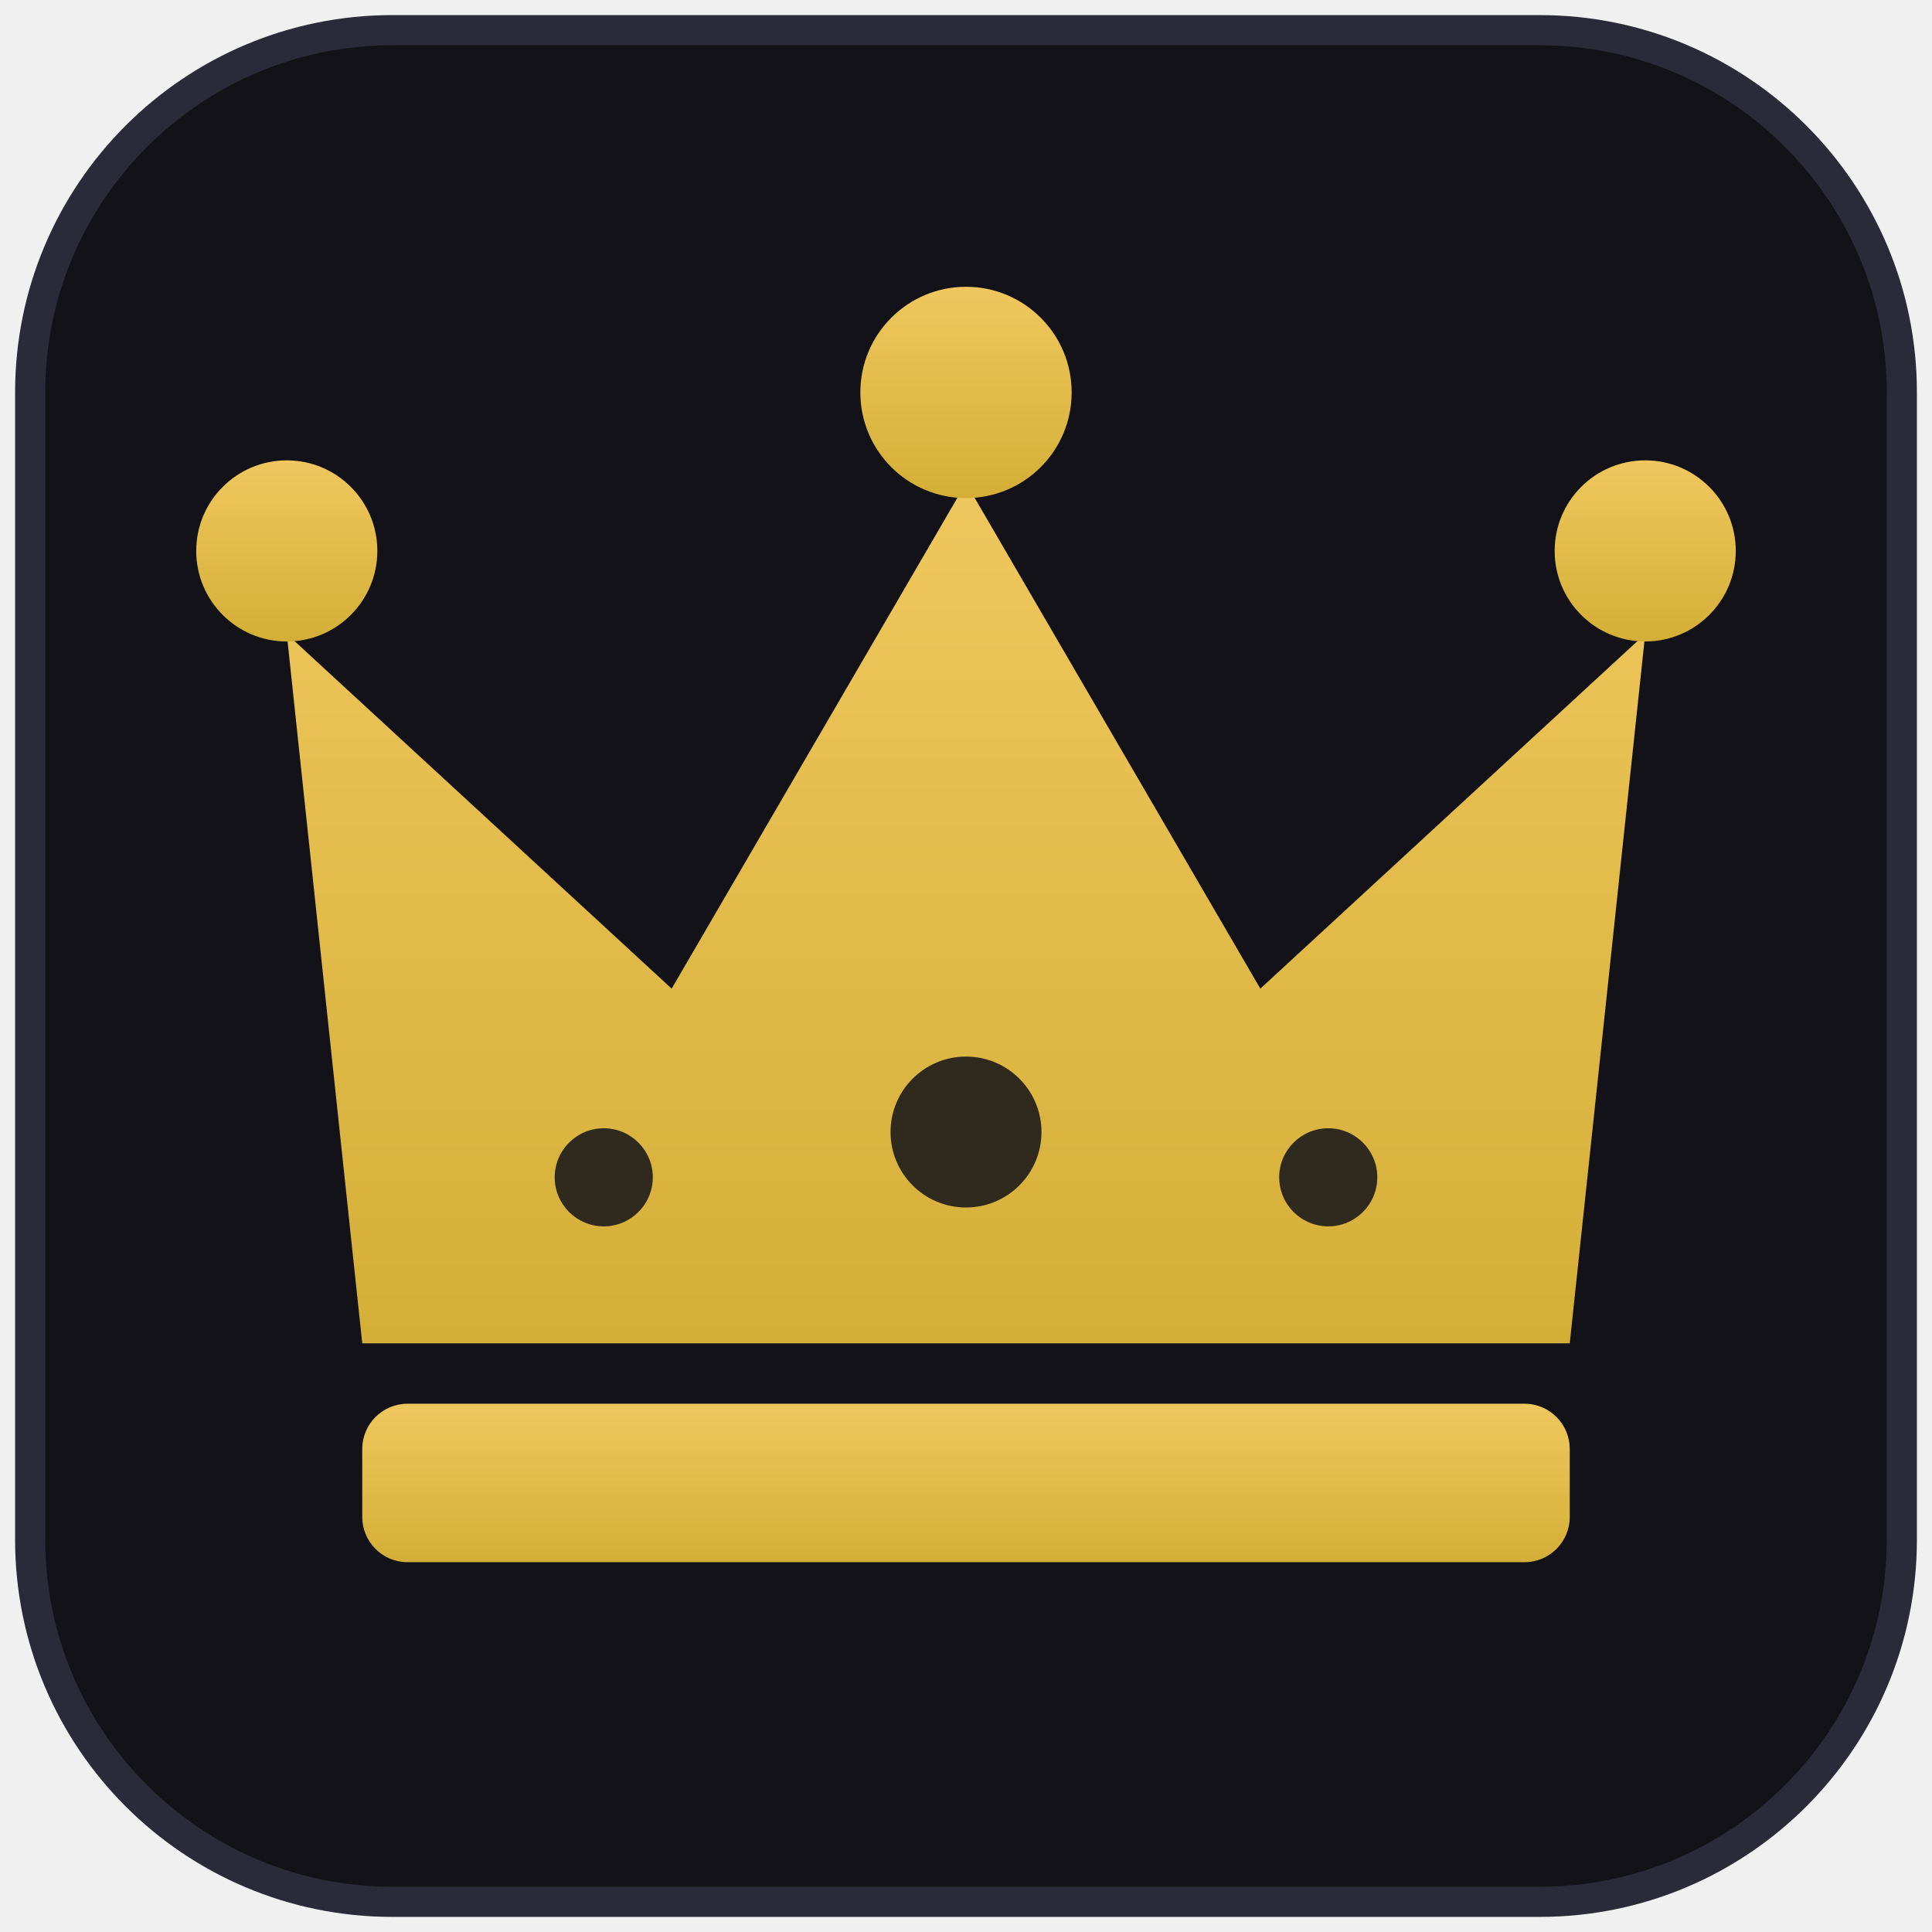
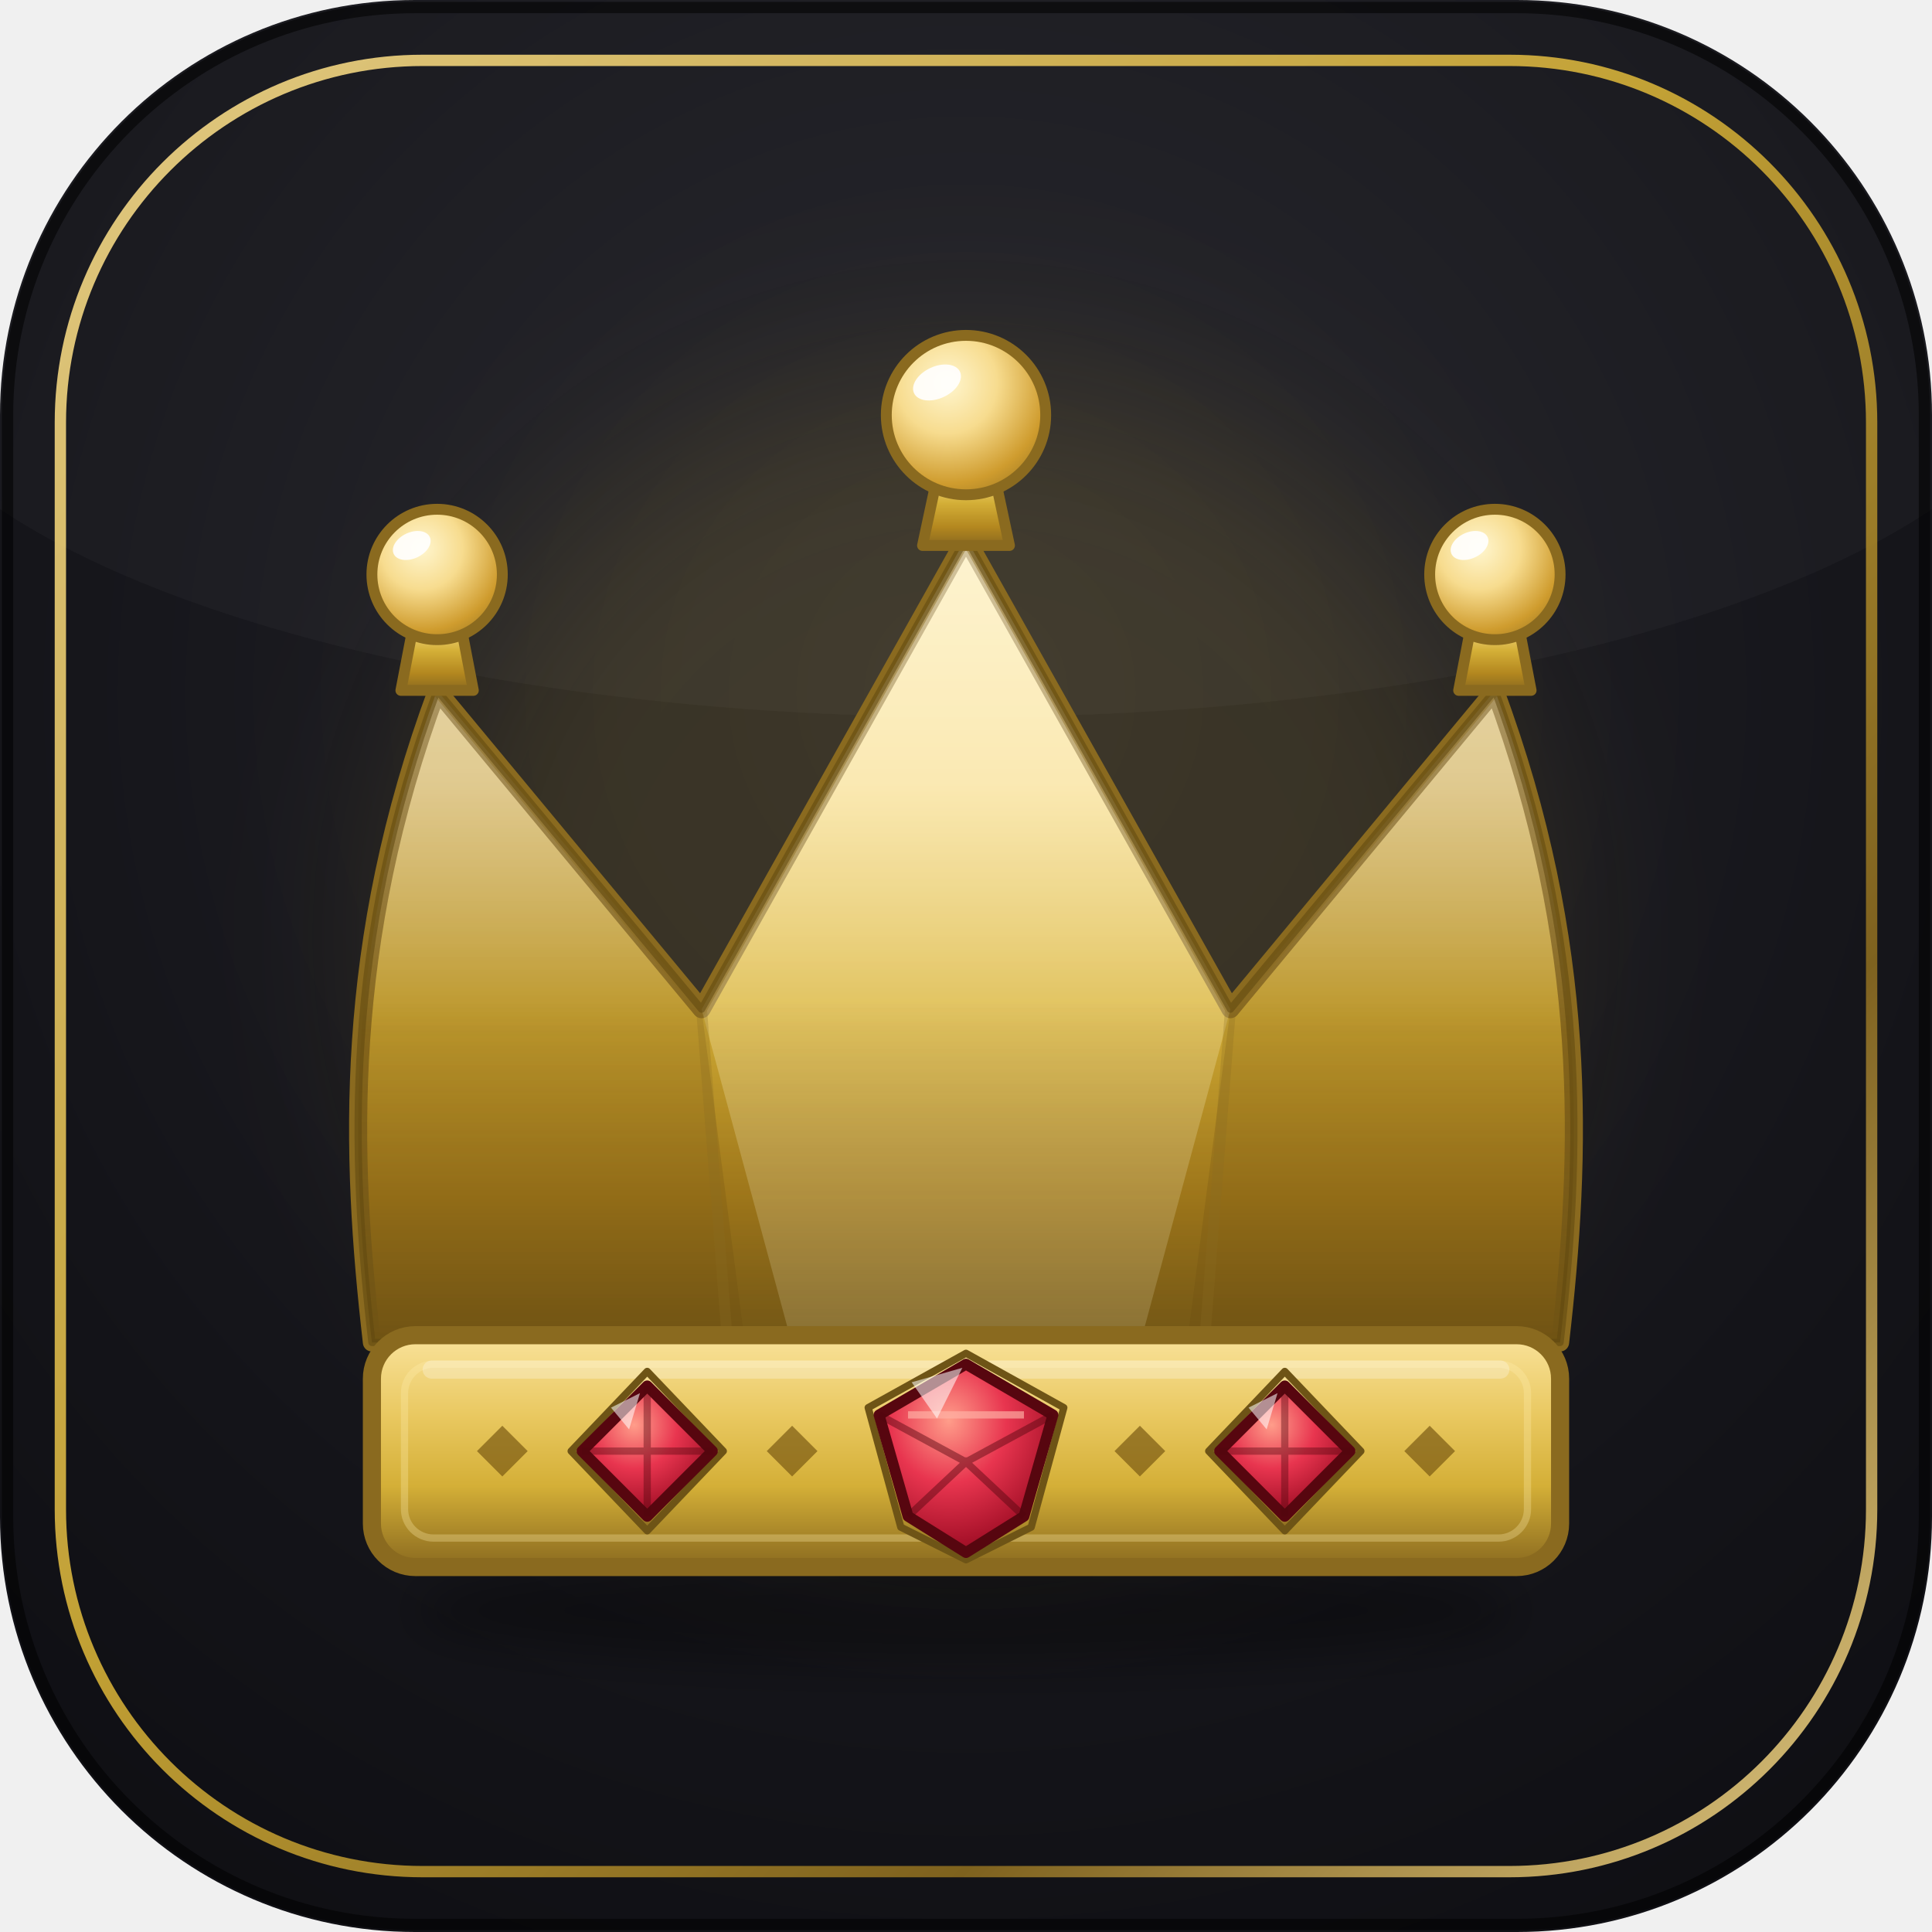
- <svg xmlns="http://www.w3.org/2000/svg" viewBox="0 0 512 512">
+ <svg xmlns="http://www.w3.org/2000/svg" viewBox="0 0 512 512" role="img" aria-label="Agent Crown Race app icon">
  <defs>
-     <linearGradient id="g" x1="0" y1="0" x2="0" y2="1">
-       <stop offset="0" stop-color="#f0c75e" />
-       <stop offset="1" stop-color="#d4af37" />
+     <linearGradient id="goldBody" x1="0" y1="0" x2="0" y2="1">
+       <stop offset="0" stop-color="#fbe7a1" />
+       <stop offset=".3" stop-color="#f7dc8f" />
+       <stop offset=".58" stop-color="#d4af37" />
+       <stop offset=".82" stop-color="#b3871f" />
+       <stop offset="1" stop-color="#8a6a1f" />
    </linearGradient>
+     <linearGradient id="goldBand" x1="0" y1="0" x2="0" y2="1">
+       <stop offset="0" stop-color="#f9e29a" />
+       <stop offset=".35" stop-color="#e9c860" />
+       <stop offset=".65" stop-color="#d4af37" />
+       <stop offset="1" stop-color="#8a6a1f" />
+     </linearGradient>
+     <linearGradient id="goldRing" x1="0" y1="0" x2="1" y2="1">
+       <stop offset="0" stop-color="#f7dc8f" />
+       <stop offset=".45" stop-color="#d4af37" />
+       <stop offset=".75" stop-color="#8a6a1f" />
+       <stop offset="1" stop-color="#f7dc8f" />
+     </linearGradient>
+     <radialGradient id="orbGrad" cx=".38" cy=".3" r=".9">
+       <stop offset="0" stop-color="#fff6cf" />
+       <stop offset=".35" stop-color="#f7dc8f" />
+       <stop offset=".7" stop-color="#cf9c2e" />
+       <stop offset="1" stop-color="#8a6a1f" />
+     </radialGradient>
+     <radialGradient id="rubyGrad" cx=".4" cy=".3" r=".95">
+       <stop offset="0" stop-color="#ff9d8a" />
+       <stop offset=".35" stop-color="#e8354f" />
+       <stop offset=".68" stop-color="#a8122a" />
+       <stop offset="1" stop-color="#5f0815" />
+     </radialGradient>
+     <linearGradient id="sheenGrad" x1="0" y1="0" x2="0" y2="1">
+       <stop offset="0" stop-color="#ffffff" stop-opacity=".5" />
+       <stop offset="1" stop-color="#ffffff" stop-opacity="0" />
+     </linearGradient>
+     <linearGradient id="shadeGrad" x1="0" y1="0" x2="0" y2="1">
+       <stop offset="0" stop-color="#463004" stop-opacity="0" />
+       <stop offset="1" stop-color="#463004" stop-opacity=".38" />
+     </linearGradient>
+     <radialGradient id="tileGrad" cx=".5" cy=".36" r=".95">
+       <stop offset="0" stop-color="#232329" />
+       <stop offset=".55" stop-color="#141419" />
+       <stop offset="1" stop-color="#0a0a0e" />
+     </radialGradient>
+     <filter id="blur6" x="-40%" y="-40%" width="180%" height="180%">
+       <feGaussianBlur stdDeviation="6" />
+     </filter>
+     <filter id="blur24" x="-60%" y="-60%" width="220%" height="220%">
+       <feGaussianBlur stdDeviation="24" />
+     </filter>
+     <clipPath id="bodyClip">
+       <path d="M92 332 C86 280 84 222 110 152 L183 240 L256 110 L329 240 L402 152 C428 222 426 280 420 332 Z" />
+     </clipPath>
  </defs>
-   <rect x="8" y="8" width="496" height="496" rx="96" fill="#121218" stroke="#2a2a38" stroke-width="8" />
-   <path fill="url(#g)" d="M96 356 L76 168 L178 262 L256 128 L334 262 L436 168 L416 356 Z" />
-   <rect x="96" y="372" width="320" height="42" rx="12" fill="url(#g)" />
-   <circle cx="76" cy="146" r="24" fill="url(#g)" />
-   <circle cx="256" cy="104" r="28" fill="url(#g)" />
-   <circle cx="436" cy="146" r="24" fill="url(#g)" />
-   <circle cx="256" cy="300" r="20" fill="#121218" opacity="0.85" />
-   <circle cx="160" cy="312" r="13" fill="#121218" opacity="0.85" />
-   <circle cx="352" cy="312" r="13" fill="#121218" opacity="0.85" />
+   <rect x="0" y="0" width="512" height="512" rx="110" fill="url(#tileGrad)" />
+   <ellipse cx="256" cy="86" rx="290" ry="104" fill="#ffffff" opacity=".028" />
+   <circle cx="256" cy="248" r="150" fill="#d4af37" opacity=".15" filter="url(#blur24)" />
+   <g transform="translate(256 254) scale(0.96) translate(-256 -226)">
+     <g id="crown">
+       <ellipse cx="256" cy="406" rx="152" ry="15" fill="#000000" opacity=".30" filter="url(#blur6)" />
+       <path d="M92 332 C86 280 84 222 110 152 L183 240 L256 110 L329 240 L402 152 C428 222 426 280 420 332 Z" fill="url(#goldBody)" stroke="#8a6a1f" stroke-width="5" stroke-linejoin="round" />
+       <g clip-path="url(#bodyClip)">
+         <polygon points="60,340 110,140 183,240 196,340" fill="#7a5a12" opacity=".26" />
+         <polygon points="452,340 402,140 329,240 316,340" fill="#7a5a12" opacity=".26" />
+         <polygon points="183,240 256,110 329,240 302,340 210,340" fill="#fff3bc" opacity=".30" />
+         <rect x="60" y="96" width="392" height="150" fill="url(#sheenGrad)" />
+         <rect x="60" y="238" width="392" height="102" fill="url(#shadeGrad)" />
+       </g>
+       <g stroke="#8a6a1f" stroke-width="3" opacity=".45" fill="none">
+         <path d="M110 152 L183 240 L256 110 L329 240 L402 152" />
+         <path d="M183 240 L190 330 M329 240 L322 330" opacity=".6" />
+       </g>
+       <path d="M92 332 C86 280 84 222 110 152 L183 240 L256 110 L329 240 L402 152 C428 222 426 280 420 332 Z" fill="none" stroke="#5f470e" stroke-width="2" stroke-linejoin="round" opacity=".55" />
+       <path d="M100 152 L120 152 L115 126 L105 126 Z" fill="url(#goldBody)" stroke="#8a6a1f" stroke-width="3" stroke-linejoin="round" />
+       <path d="M244 112 L268 112 L262 84 L250 84 Z" fill="url(#goldBody)" stroke="#8a6a1f" stroke-width="3" stroke-linejoin="round" />
+       <path d="M392 152 L412 152 L407 126 L397 126 Z" fill="url(#goldBody)" stroke="#8a6a1f" stroke-width="3" stroke-linejoin="round" />
+       <g stroke="#8a6a1f" stroke-width="3">
+         <circle cx="110" cy="120" r="18" fill="url(#orbGrad)" />
+         <circle cx="256" cy="76" r="22" fill="url(#orbGrad)" />
+         <circle cx="402" cy="120" r="18" fill="url(#orbGrad)" />
+       </g>
+       <g fill="#ffffff">
+         <ellipse cx="103" cy="112" rx="5.5" ry="3.6" opacity=".9" transform="rotate(-25 103 112)" />
+         <ellipse cx="248" cy="67" rx="7" ry="4.4" opacity=".9" transform="rotate(-25 248 67)" />
+         <ellipse cx="395" cy="112" rx="5.5" ry="3.6" opacity=".9" transform="rotate(-25 395 112)" />
+       </g>
+       <rect x="92" y="330" width="328" height="64" rx="12" fill="url(#goldBand)" stroke="#8a6a1f" stroke-width="5" />
+       <rect x="101" y="338" width="310" height="48" rx="8" fill="none" stroke="#ffeeb0" stroke-width="2" opacity=".30" />
+       <rect x="106" y="337" width="300" height="5" rx="2.5" fill="#ffffff" opacity=".26" />
+       <g fill="#7a5a12" opacity=".7">
+         <path d="M128 355 L135 362 L128 369 L121 362 Z" />
+         <path d="M208 355 L215 362 L208 369 L201 362 Z" />
+         <path d="M304 355 L311 362 L304 369 L297 362 Z" />
+         <path d="M384 355 L391 362 L384 369 L377 362 Z" />
+       </g>
+       <g fill="url(#goldBand)" stroke="#6e5416" stroke-width="2" stroke-linejoin="round">
+         <polygon points="256,335 283,350 274,383 256,392 238,383 229,350" />
+         <polygon points="168,340 189,362 168,384 147,362" />
+         <polygon points="344,340 365,362 344,384 323,362" />
+       </g>
+       <polygon points="256,338 280,352 272,380 256,390 240,380 232,352" fill="url(#rubyGrad)" stroke="#57060f" stroke-width="3" stroke-linejoin="round" />
+       <g stroke="#ffb3a7" stroke-width="2" opacity=".65" fill="none">
+         <path d="M240 352 L272 352" />
+       </g>
+       <g stroke="#50040d" stroke-width="2" opacity=".45" fill="none">
+         <path d="M232 352 L256 365 L280 352 M240 380 L256 365 L272 380" />
+       </g>
+       <polygon points="241,343 255,339 248,353" fill="#ffffff" opacity=".55" />
+       <g stroke="#57060f" stroke-width="3" stroke-linejoin="round">
+         <polygon points="168,344 186,362 168,380 150,362" fill="url(#rubyGrad)" />
+         <polygon points="344,344 362,362 344,380 326,362" fill="url(#rubyGrad)" />
+       </g>
+       <g stroke="#50040d" stroke-width="2" opacity=".4" fill="none">
+         <path d="M150 362 L186 362 M168 344 L168 380" />
+         <path d="M326 362 L362 362 M344 344 L344 380" />
+       </g>
+       <g fill="#ffffff" opacity=".55">
+         <polygon points="158,350 166,346 163,356" />
+         <polygon points="334,350 342,346 339,356" />
+       </g>
+     </g>
+   </g>
+   <rect x="16" y="16" width="480" height="480" rx="96" fill="none" stroke="url(#goldRing)" stroke-width="3" opacity=".9" />
+   <rect x="2" y="2" width="508" height="508" rx="108" fill="none" stroke="#000000" stroke-width="3" opacity=".55" />
</svg>
